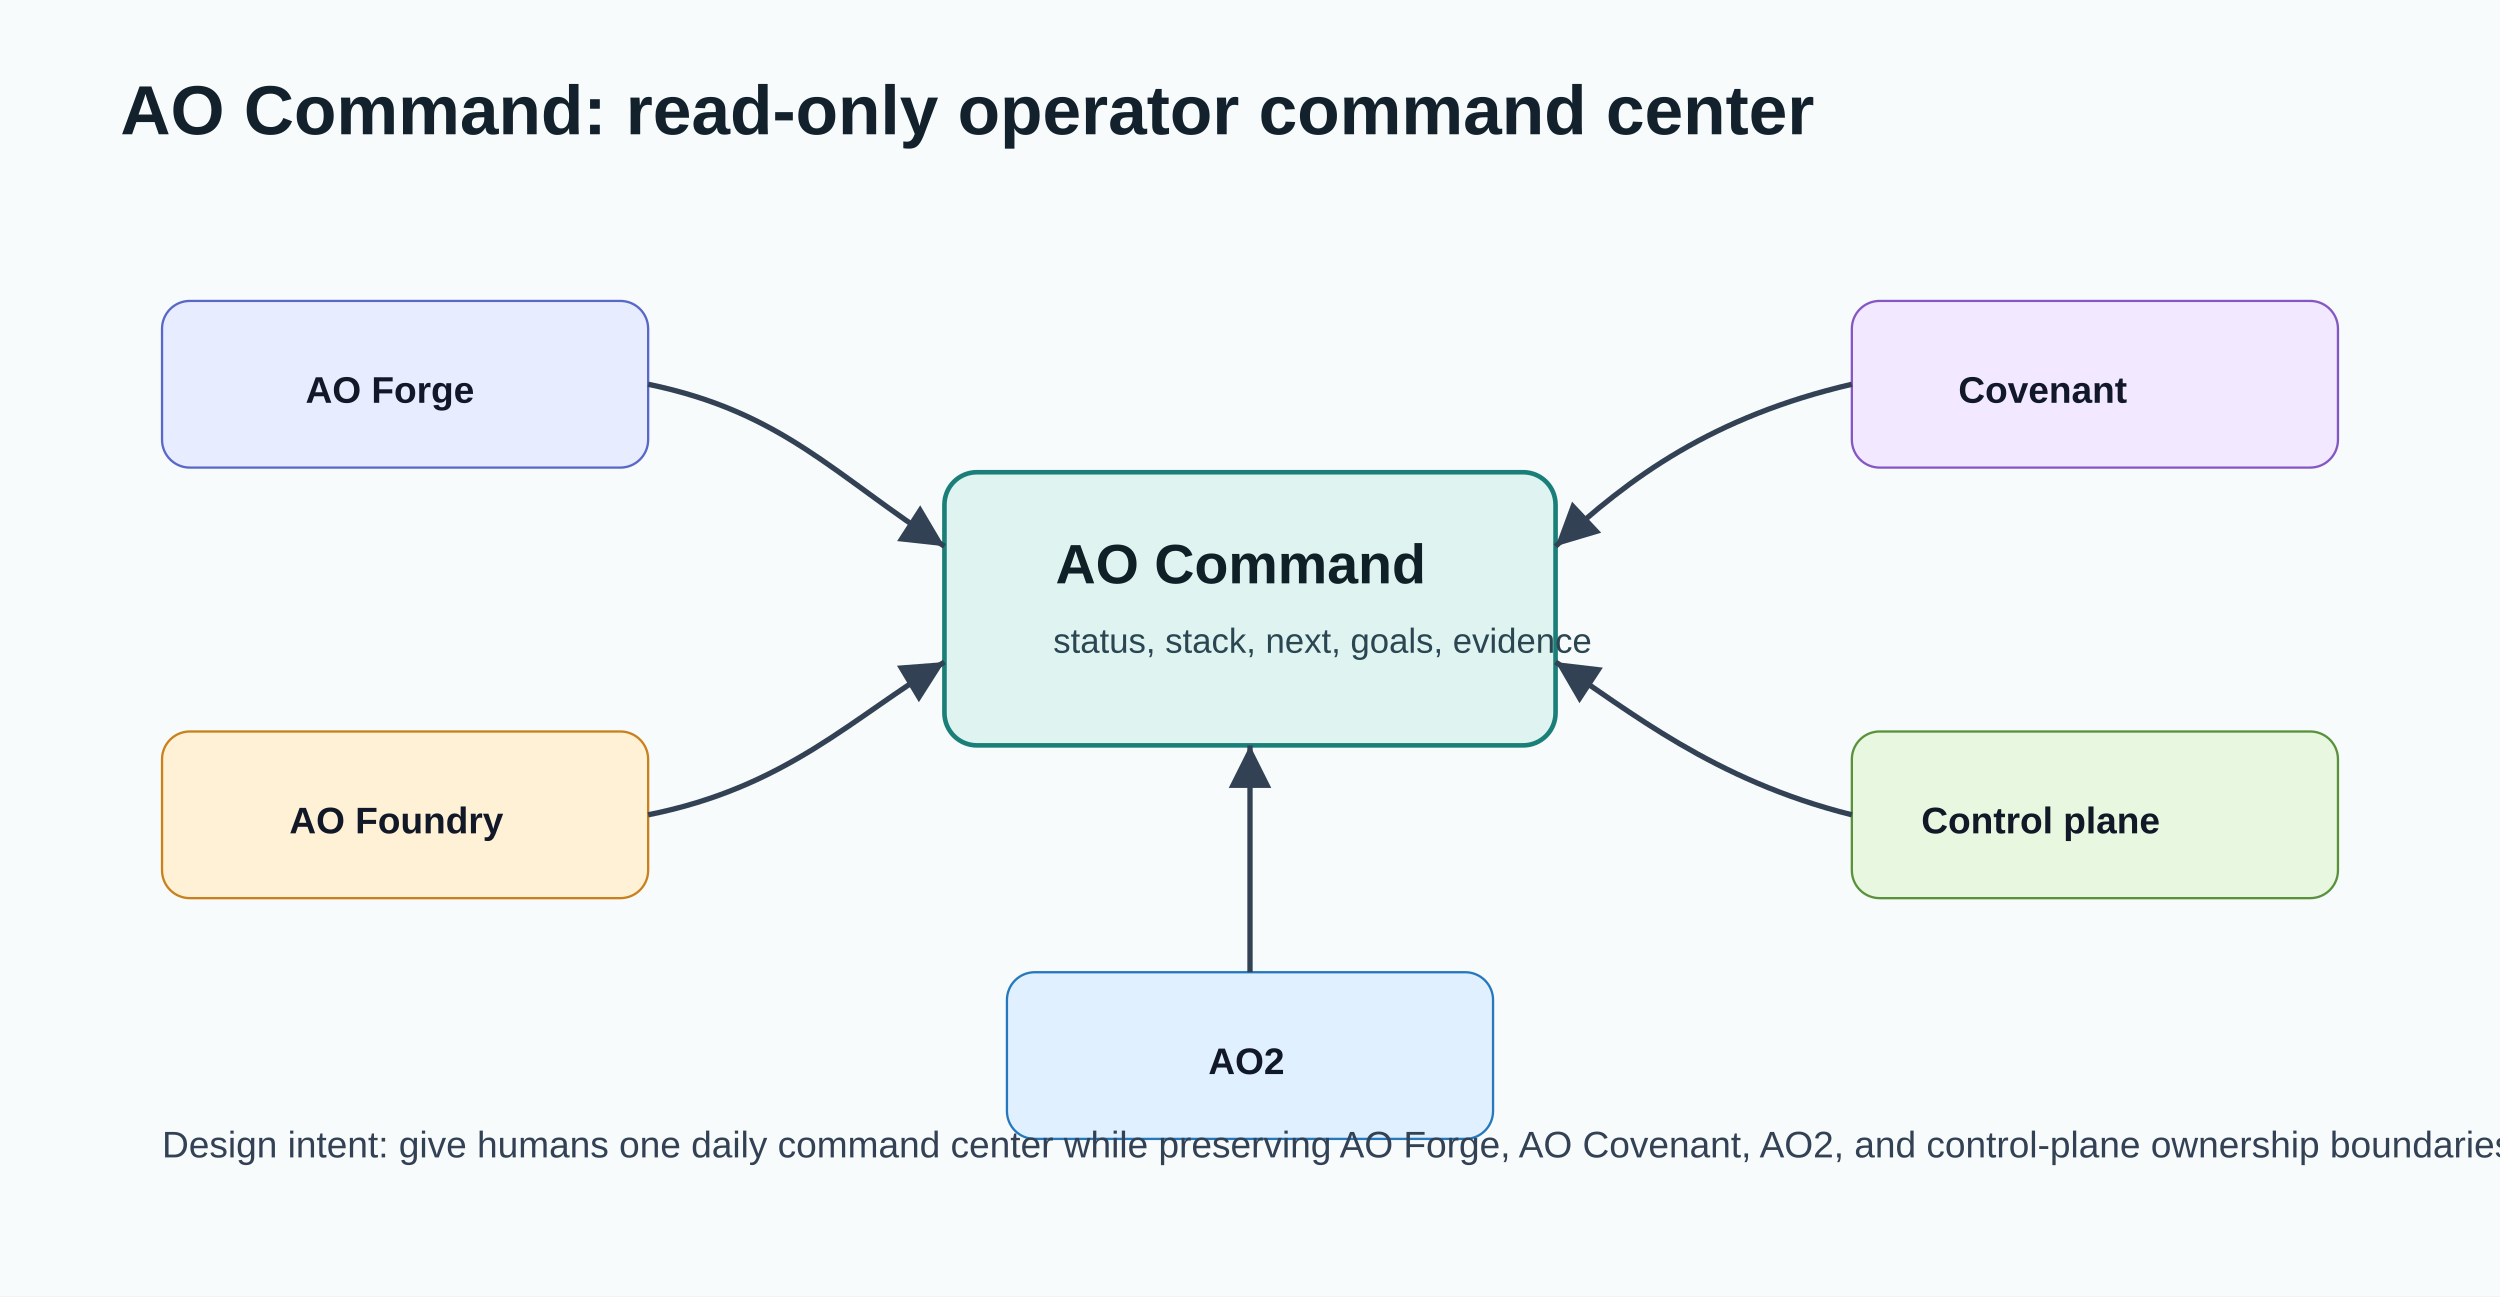
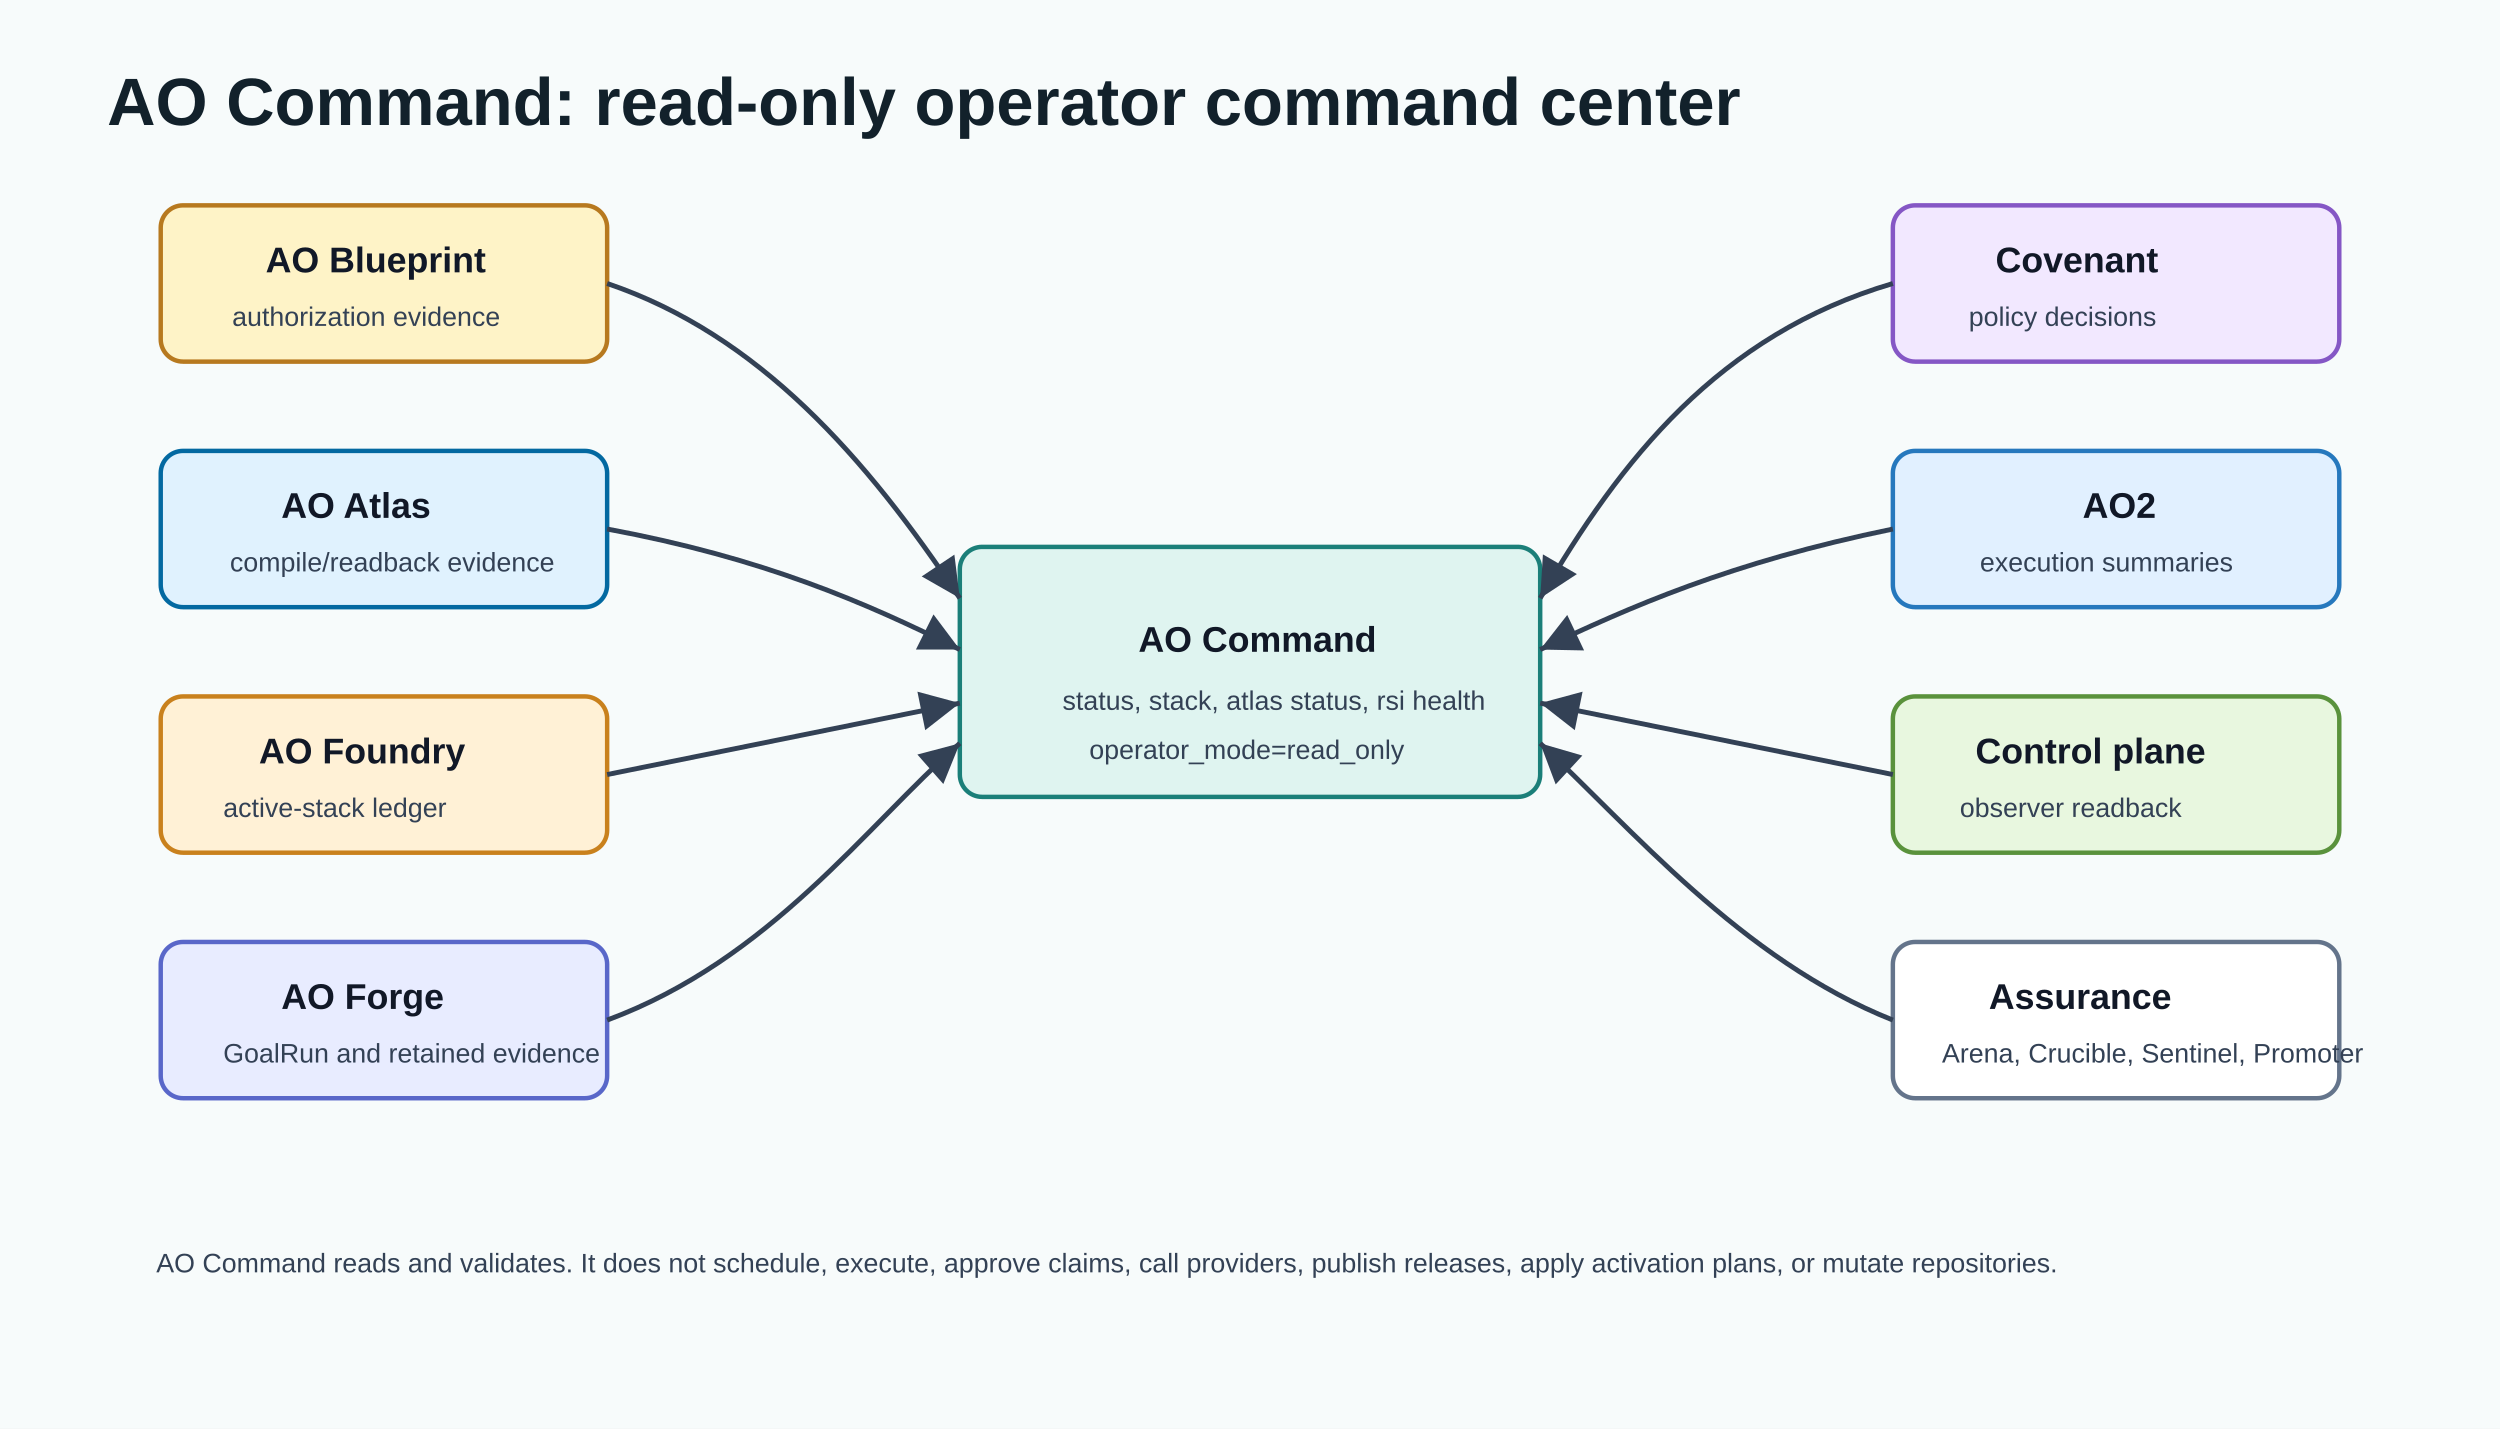
- <svg xmlns="http://www.w3.org/2000/svg" width="1080" height="560" viewBox="0 0 1080 560" role="img" aria-labelledby="title desc">
+ <svg xmlns="http://www.w3.org/2000/svg" width="1120" height="640" viewBox="0 0 1120 640" role="img" aria-labelledby="title desc">
  <defs>
    <marker id="arrow" markerWidth="12" markerHeight="12" refX="10" refY="6" orient="auto">
      <path d="M2,2 L10,6 L2,10 Z" fill="#334155" />
    </marker>
+     <style>
+       .title { font: 700 30px Arial, sans-serif; fill: #12212b; }
+       .box { stroke-width: 2; rx: 10; }
+       .repo { font: 700 16px Arial, sans-serif; fill: #111827; }
+       .small { font: 400 12px Arial, sans-serif; fill: #334155; }
+       .arrow { stroke: #334155; stroke-width: 2.2; fill: none; marker-end: url(#arrow); }
+     </style>
  </defs>
-   <rect width="1080" height="560" fill="#f7fbfb" />
-   <text x="52" y="58" font-family="Arial" font-size="30" font-weight="700" fill="#12212b">AO Command: read-only operator command center</text>
-   <rect x="408" y="204" width="264" height="118" rx="14" fill="#dff4f0" stroke="#1b7f79" stroke-width="2" />
-   <text x="456" y="252" font-family="Arial" font-size="24" font-weight="700" fill="#102027">AO Command</text>
-   <text x="455" y="282" font-family="Arial" font-size="15" fill="#2b4653">status, stack, next, goals, evidence</text>
-   <g font-family="Arial" font-size="16" font-weight="700" fill="#111827">
-     <rect x="70" y="130" width="210" height="72" rx="12" fill="#e8ecff" stroke="#5967c9" />
-     <text x="132" y="174">AO Forge</text>
-     <rect x="70" y="316" width="210" height="72" rx="12" fill="#fff1d6" stroke="#c9811d" />
-     <text x="125" y="360">AO Foundry</text>
-     <rect x="800" y="130" width="210" height="72" rx="12" fill="#f2e8ff" stroke="#8557c5" />
-     <text x="846" y="174">Covenant</text>
-     <rect x="800" y="316" width="210" height="72" rx="12" fill="#e8f7df" stroke="#5a923c" />
-     <text x="830" y="360">Control plane</text>
-     <rect x="435" y="420" width="210" height="72" rx="12" fill="#e1f0ff" stroke="#2678bd" />
-     <text x="522" y="464">AO2</text>
-   </g>
-   <g stroke="#334155" stroke-width="2.3" fill="none" marker-end="url(#arrow)">
-     <path d="M280 166 C338 178 360 205 408 236" />
-     <path d="M280 352 C340 340 368 310 408 286" />
-     <path d="M800 166 C740 180 704 206 672 236" />
-     <path d="M800 352 C740 337 704 307 672 286" />
-     <path d="M540 420 L540 322" />
-   </g>
-   <text x="70" y="500" font-family="Arial" font-size="16" fill="#334155">Design intent: give humans one daily command center while preserving AO Forge, AO Covenant, AO2, and control-plane ownership boundaries.</text>
+   <rect width="1120" height="640" fill="#f7fbfb" />
+   <text class="title" x="48" y="56">AO Command: read-only operator command center</text>
+   <rect class="box" x="430" y="245" width="260" height="112" fill="#dff4f0" stroke="#1b7f79" />
+   <text class="repo" x="510" y="292">AO Command</text>
+   <text class="small" x="476" y="318">status, stack, atlas status, rsi health</text>
+   <text class="small" x="488" y="340">operator_mode=read_only</text>
+   <rect class="box" x="72" y="92" width="200" height="70" fill="#fef3c7" stroke="#b7791f" />
+   <text class="repo" x="119" y="122">AO Blueprint</text>
+   <text class="small" x="104" y="146">authorization evidence</text>
+   <rect class="box" x="72" y="202" width="200" height="70" fill="#e0f2fe" stroke="#0369a1" />
+   <text class="repo" x="126" y="232">AO Atlas</text>
+   <text class="small" x="103" y="256">compile/readback evidence</text>
+   <rect class="box" x="72" y="312" width="200" height="70" fill="#fff1d6" stroke="#c9811d" />
+   <text class="repo" x="116" y="342">AO Foundry</text>
+   <text class="small" x="100" y="366">active-stack ledger</text>
+   <rect class="box" x="72" y="422" width="200" height="70" fill="#e8ecff" stroke="#5967c9" />
+   <text class="repo" x="126" y="452">AO Forge</text>
+   <text class="small" x="100" y="476">GoalRun and retained evidence</text>
+   <rect class="box" x="848" y="92" width="200" height="70" fill="#f2e8ff" stroke="#8557c5" />
+   <text class="repo" x="894" y="122">Covenant</text>
+   <text class="small" x="882" y="146">policy decisions</text>
+   <rect class="box" x="848" y="202" width="200" height="70" fill="#e1f0ff" stroke="#2678bd" />
+   <text class="repo" x="933" y="232">AO2</text>
+   <text class="small" x="887" y="256">execution summaries</text>
+   <rect class="box" x="848" y="312" width="200" height="70" fill="#e8f7df" stroke="#5a923c" />
+   <text class="repo" x="885" y="342">Control plane</text>
+   <text class="small" x="878" y="366">observer readback</text>
+   <rect class="box" x="848" y="422" width="200" height="70" fill="#ffffff" stroke="#64748b" />
+   <text class="repo" x="891" y="452">Assurance</text>
+   <text class="small" x="870" y="476">Arena, Crucible, Sentinel, Promoter</text>
+   <path class="arrow" d="M272 127 C340 150 388 205 430 268" />
+   <path class="arrow" d="M272 237 C342 250 388 270 430 291" />
+   <path class="arrow" d="M272 347 L430 315" />
+   <path class="arrow" d="M272 457 C345 430 388 370 430 333" />
+   <path class="arrow" d="M848 127 C770 150 726 206 690 268" />
+   <path class="arrow" d="M848 237 C775 252 730 272 690 291" />
+   <path class="arrow" d="M848 347 L690 315" />
+   <path class="arrow" d="M848 457 C780 430 730 370 690 333" />
+   <text class="small" x="70" y="570">AO Command reads and validates. It does not schedule, execute, approve claims, call providers, publish releases, apply activation plans, or mutate repositories.</text>
</svg>
